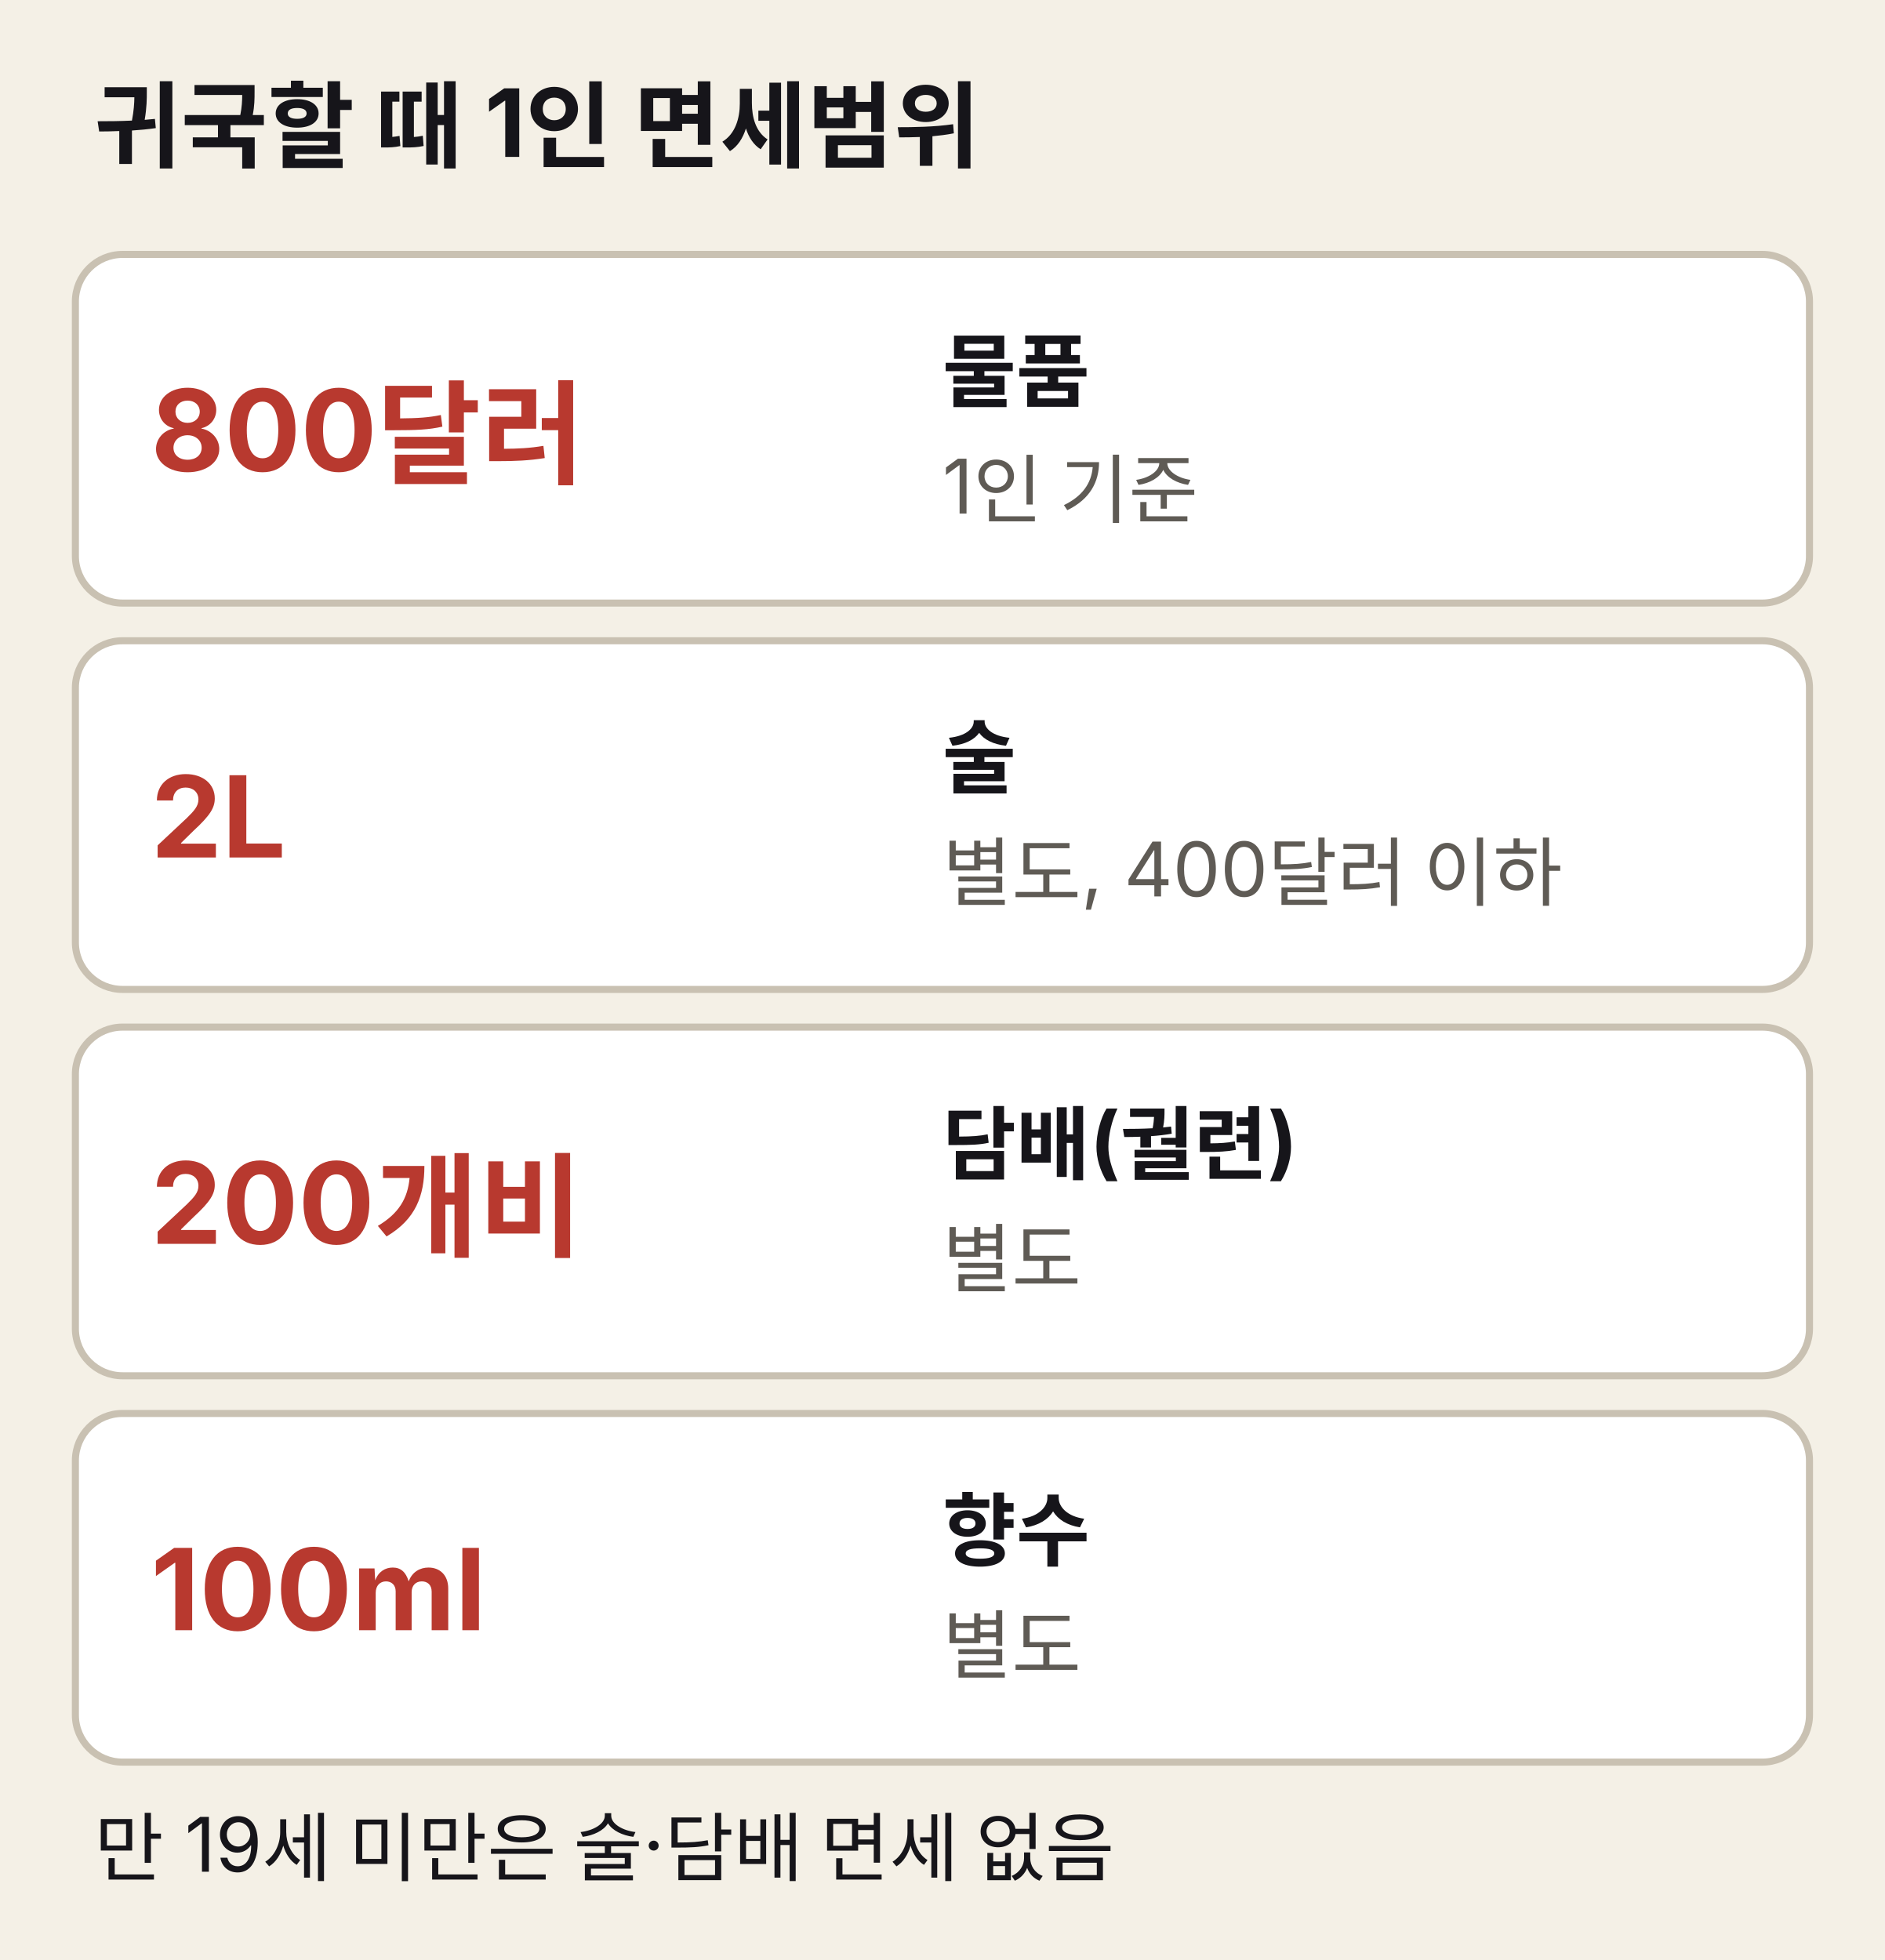
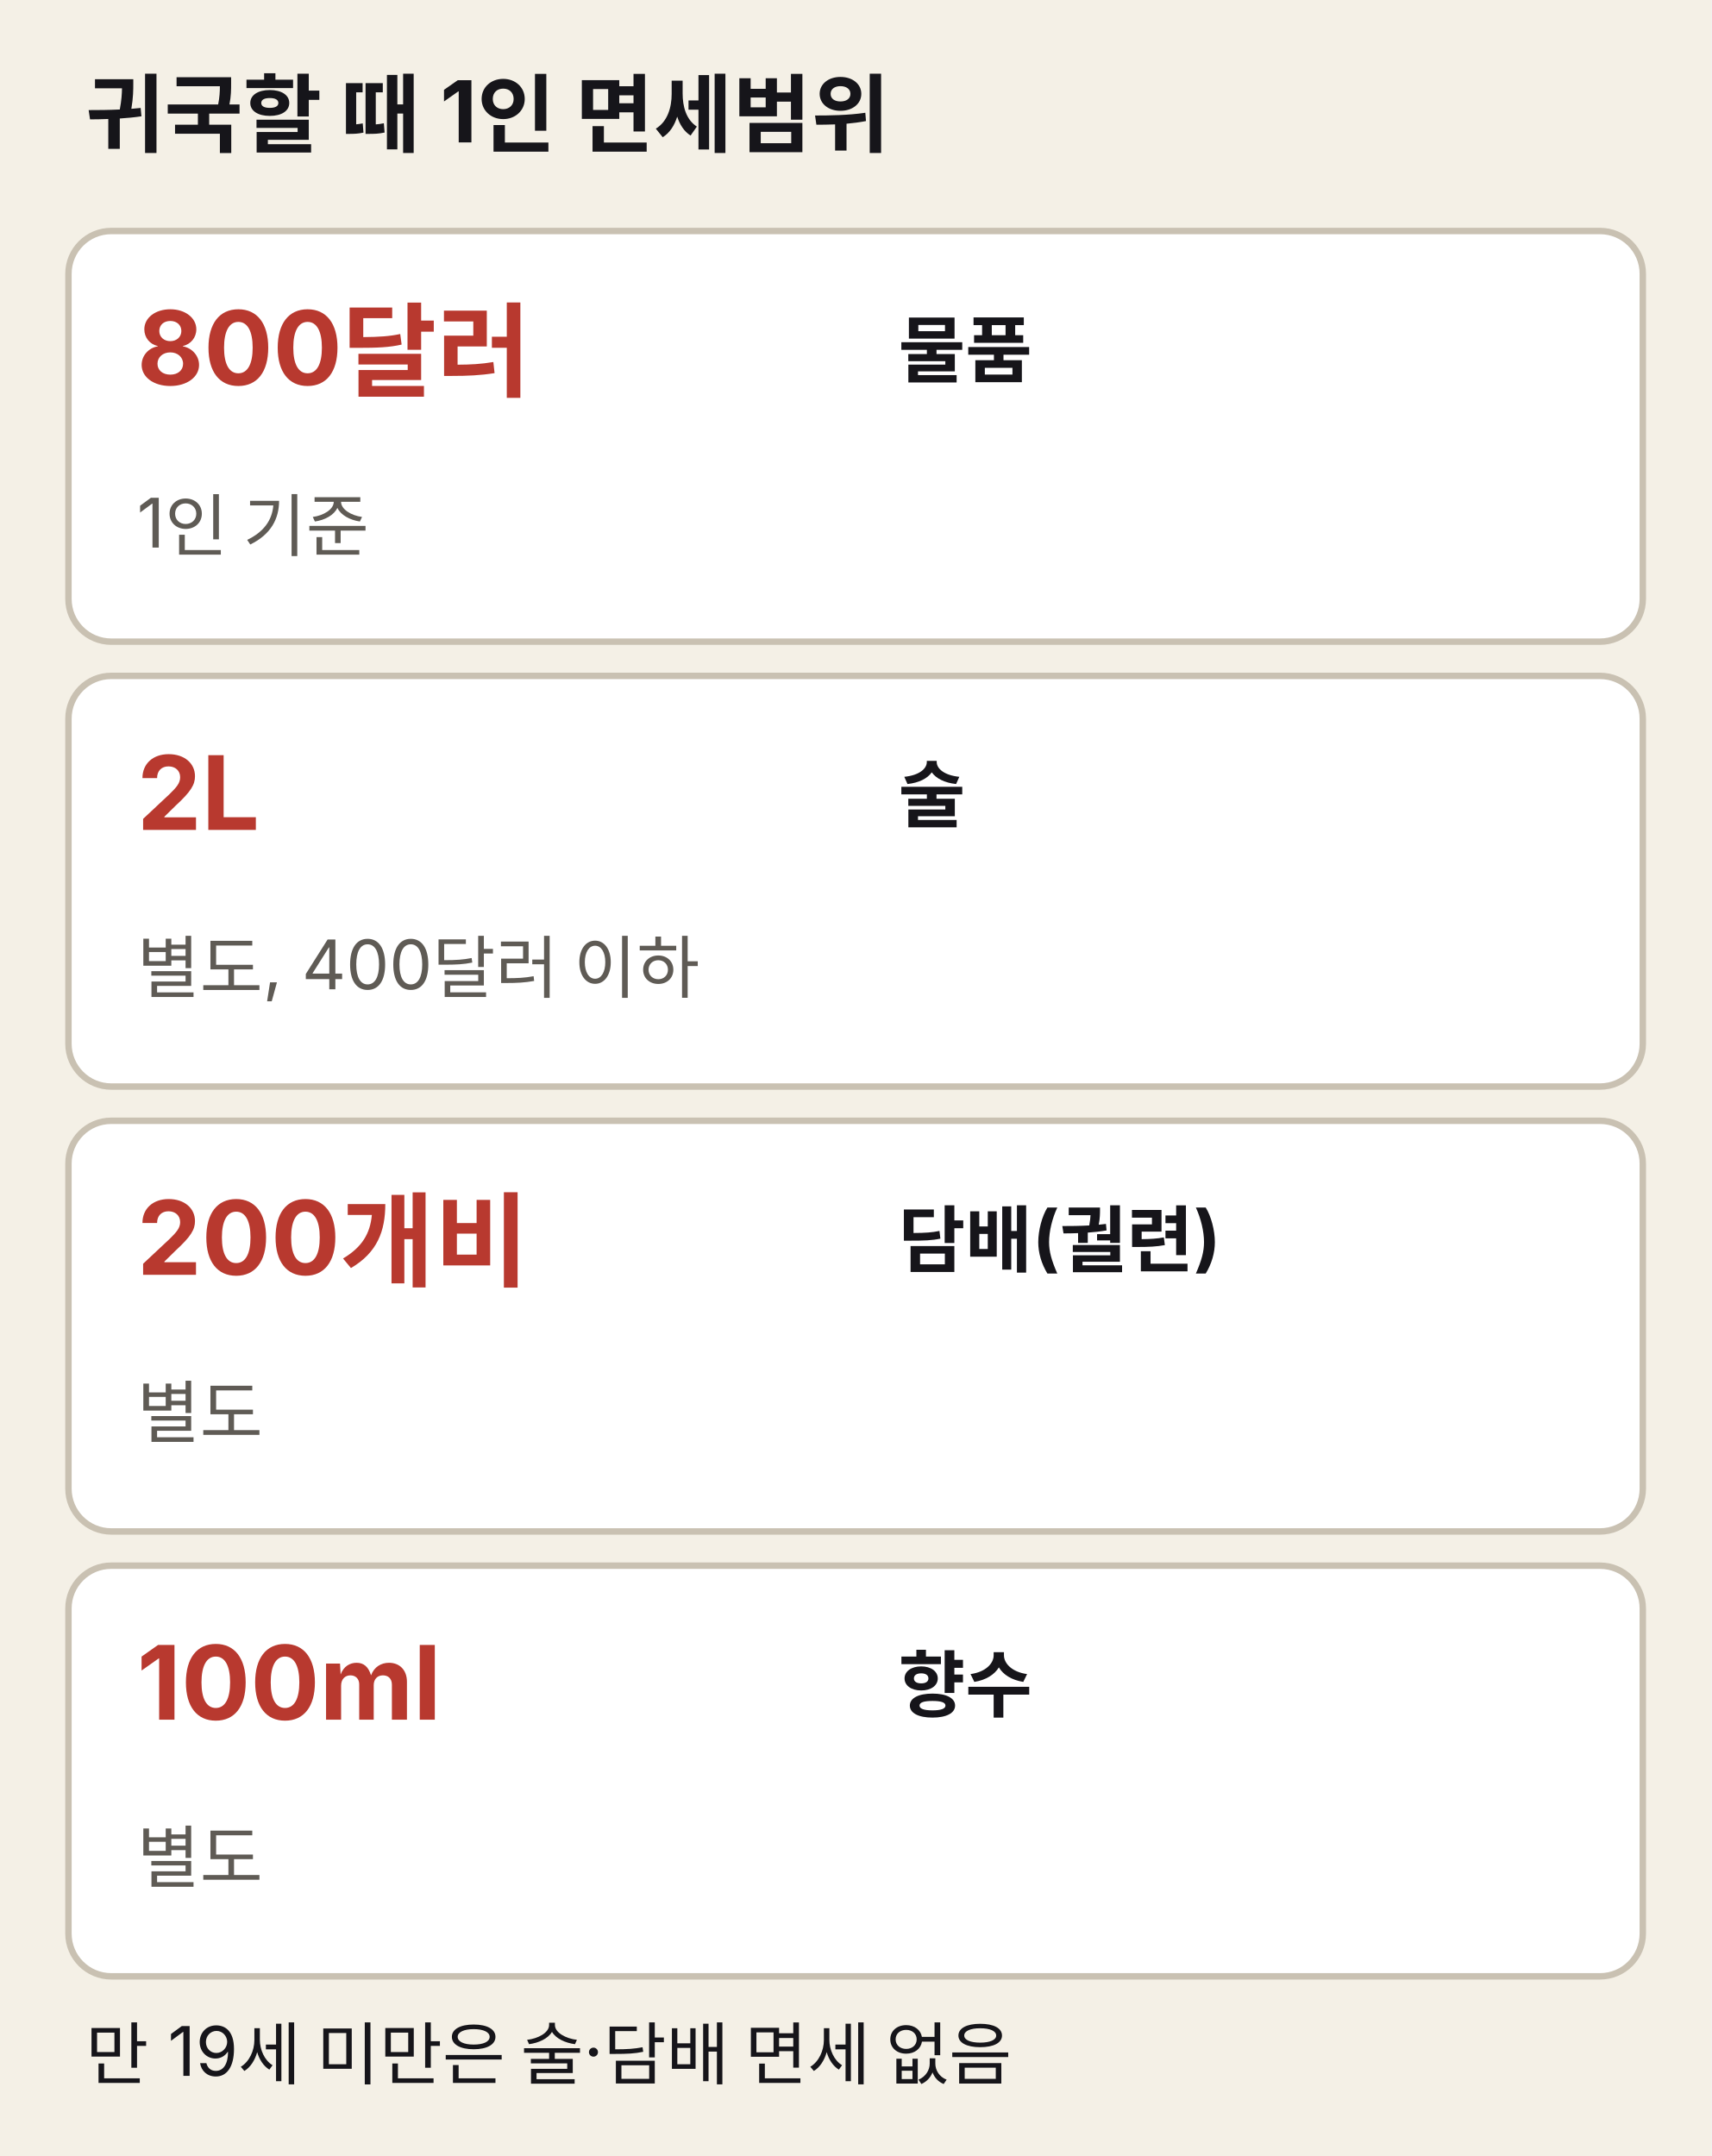
- <svg xmlns="http://www.w3.org/2000/svg" viewBox="0 0 400 416" role="img" aria-label="귀국할 때 1인 면세범위" font-family="system-ui, -apple-system, &quot;Noto Sans KR&quot;, &quot;Noto Sans JP&quot;, &quot;Noto Sans TC&quot;, sans-serif">
-   <rect width="400" height="416" fill="#f4f0e6" />
+ <svg xmlns="http://www.w3.org/2000/svg" viewBox="0 0 400 504" role="img" aria-label="귀국할 때 1인 면세범위" font-family="system-ui, -apple-system, &quot;Noto Sans KR&quot;, &quot;Noto Sans JP&quot;, &quot;Noto Sans TC&quot;, sans-serif">
+   <rect width="400" height="504" fill="#f4f0e6" />
  <text x="20" y="34" font-size="20" font-weight="700" fill="#16151a" text-anchor="start">귀국할 때 1인 면세범위</text>
-   <rect x="16" y="54" width="368" height="74" rx="10" fill="#ffffff" stroke="#c9c1b2" stroke-width="1.5" />
-   <text x="32" y="100" font-size="24" font-weight="700" fill="#b8392f" text-anchor="start">800달러</text>
-   <text x="200" y="85" font-size="17" font-weight="700" fill="#16151a" text-anchor="start">물품</text>
-   <text x="200" y="109" font-size="16" font-weight="400" fill="#5f5b55" text-anchor="start">1인 기준</text>
-   <rect x="16" y="136" width="368" height="74" rx="10" fill="#ffffff" stroke="#c9c1b2" stroke-width="1.5" />
-   <text x="32" y="182" font-size="24" font-weight="700" fill="#b8392f" text-anchor="start">2L</text>
-   <text x="200" y="167" font-size="17" font-weight="700" fill="#16151a" text-anchor="start">술</text>
-   <text x="200" y="191" font-size="16" font-weight="400" fill="#5f5b55" text-anchor="start">별도, 400달러 이하</text>
-   <rect x="16" y="218" width="368" height="74" rx="10" fill="#ffffff" stroke="#c9c1b2" stroke-width="1.5" />
-   <text x="32" y="264" font-size="24" font-weight="700" fill="#b8392f" text-anchor="start">200개비</text>
-   <text x="200" y="249" font-size="17" font-weight="700" fill="#16151a" text-anchor="start">담배(궐련)</text>
-   <text x="200" y="273" font-size="16" font-weight="400" fill="#5f5b55" text-anchor="start">별도</text>
-   <rect x="16" y="300" width="368" height="74" rx="10" fill="#ffffff" stroke="#c9c1b2" stroke-width="1.5" />
-   <text x="32" y="346" font-size="24" font-weight="700" fill="#b8392f" text-anchor="start">100ml</text>
-   <text x="200" y="331" font-size="17" font-weight="700" fill="#16151a" text-anchor="start">향수</text>
-   <text x="200" y="355" font-size="16" font-weight="400" fill="#5f5b55" text-anchor="start">별도</text>
-   <text x="20" y="398" font-size="16" font-weight="400" fill="#16151a" text-anchor="start">만 19세 미만은 술·담배 면세 없음</text>
+   <rect x="16" y="54" width="368" height="96" rx="10" fill="#ffffff" stroke="#c9c1b2" stroke-width="1.5" />
+   <text x="32" y="90" font-size="24" font-weight="700" fill="#b8392f" text-anchor="start">800달러</text>
+   <text x="210" y="88" font-size="17" font-weight="700" fill="#16151a" text-anchor="start">물품</text>
+   <text x="32" y="128" font-size="16" font-weight="400" fill="#5f5b55" text-anchor="start">1인 기준</text>
+   <rect x="16" y="158" width="368" height="96" rx="10" fill="#ffffff" stroke="#c9c1b2" stroke-width="1.5" />
+   <text x="32" y="194" font-size="24" font-weight="700" fill="#b8392f" text-anchor="start">2L</text>
+   <text x="210" y="192" font-size="17" font-weight="700" fill="#16151a" text-anchor="start">술</text>
+   <text x="32" y="232" font-size="16" font-weight="400" fill="#5f5b55" text-anchor="start">별도, 400달러 이하</text>
+   <rect x="16" y="262" width="368" height="96" rx="10" fill="#ffffff" stroke="#c9c1b2" stroke-width="1.5" />
+   <text x="32" y="298" font-size="24" font-weight="700" fill="#b8392f" text-anchor="start">200개비</text>
+   <text x="210" y="296" font-size="17" font-weight="700" fill="#16151a" text-anchor="start">담배(궐련)</text>
+   <text x="32" y="336" font-size="16" font-weight="400" fill="#5f5b55" text-anchor="start">별도</text>
+   <rect x="16" y="366" width="368" height="96" rx="10" fill="#ffffff" stroke="#c9c1b2" stroke-width="1.5" />
+   <text x="32" y="402" font-size="24" font-weight="700" fill="#b8392f" text-anchor="start">100ml</text>
+   <text x="210" y="400" font-size="17" font-weight="700" fill="#16151a" text-anchor="start">향수</text>
+   <text x="32" y="440" font-size="16" font-weight="400" fill="#5f5b55" text-anchor="start">별도</text>
+   <text x="20" y="486" font-size="16" font-weight="400" fill="#16151a" text-anchor="start">만 19세 미만은 술·담배 면세 없음</text>
</svg>
